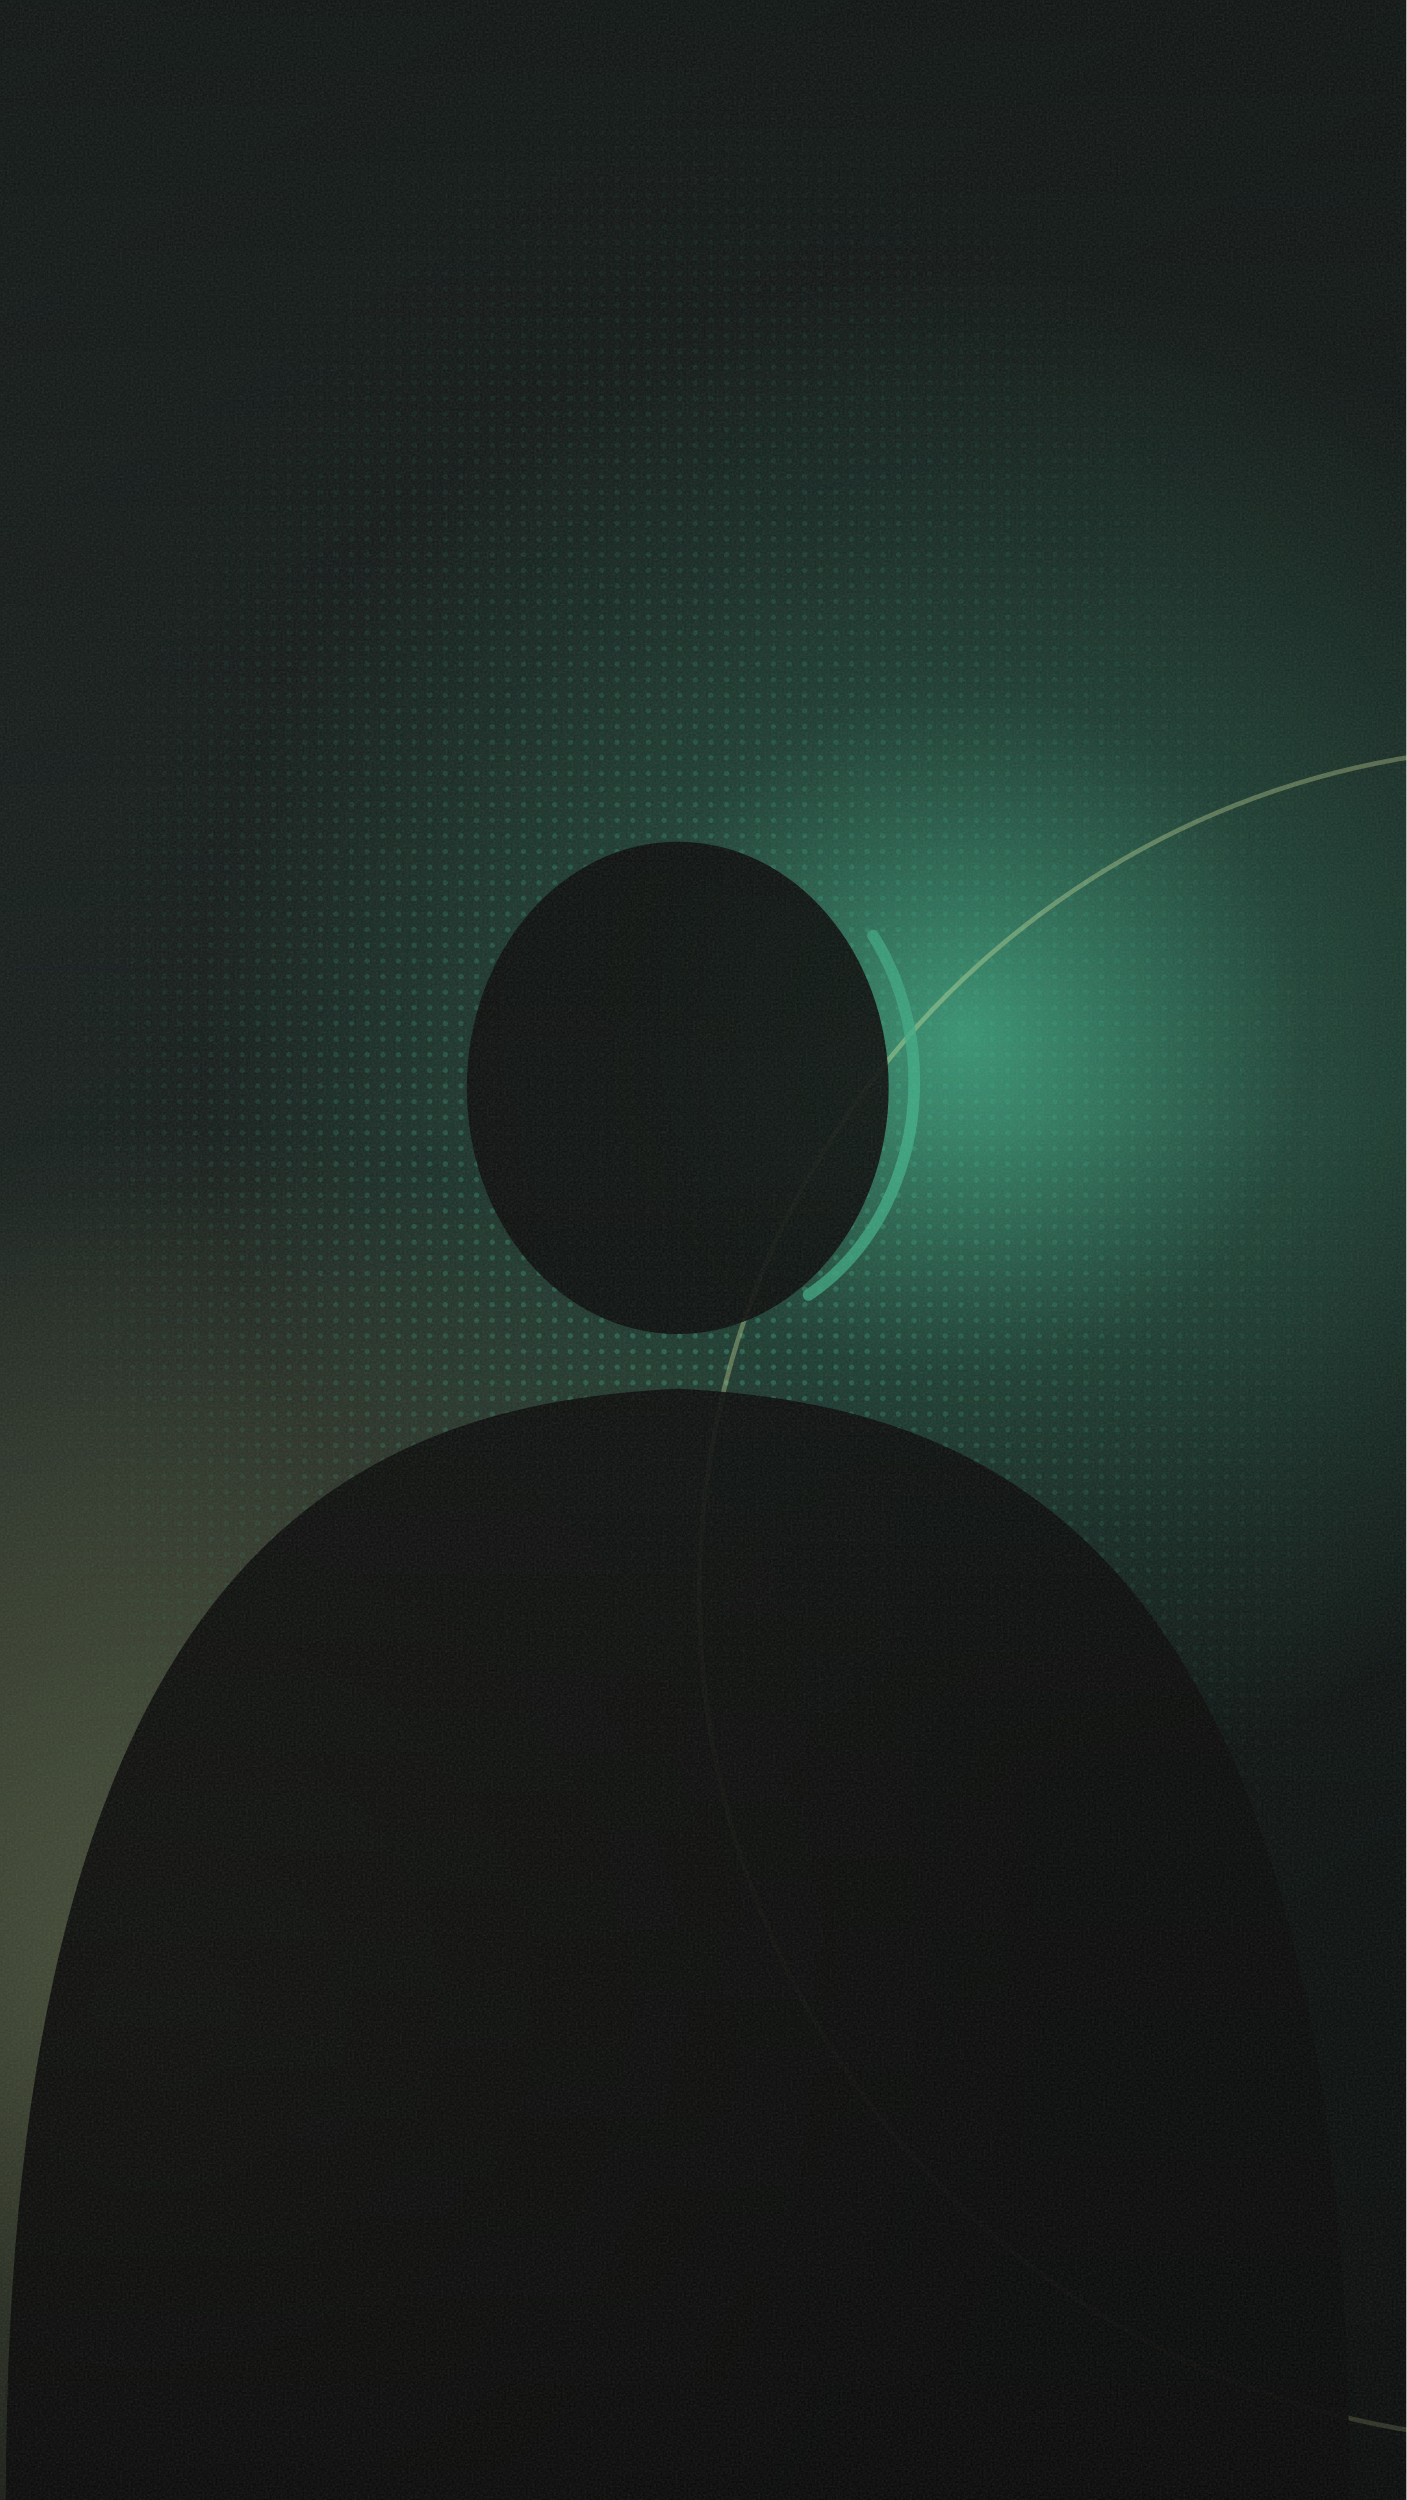
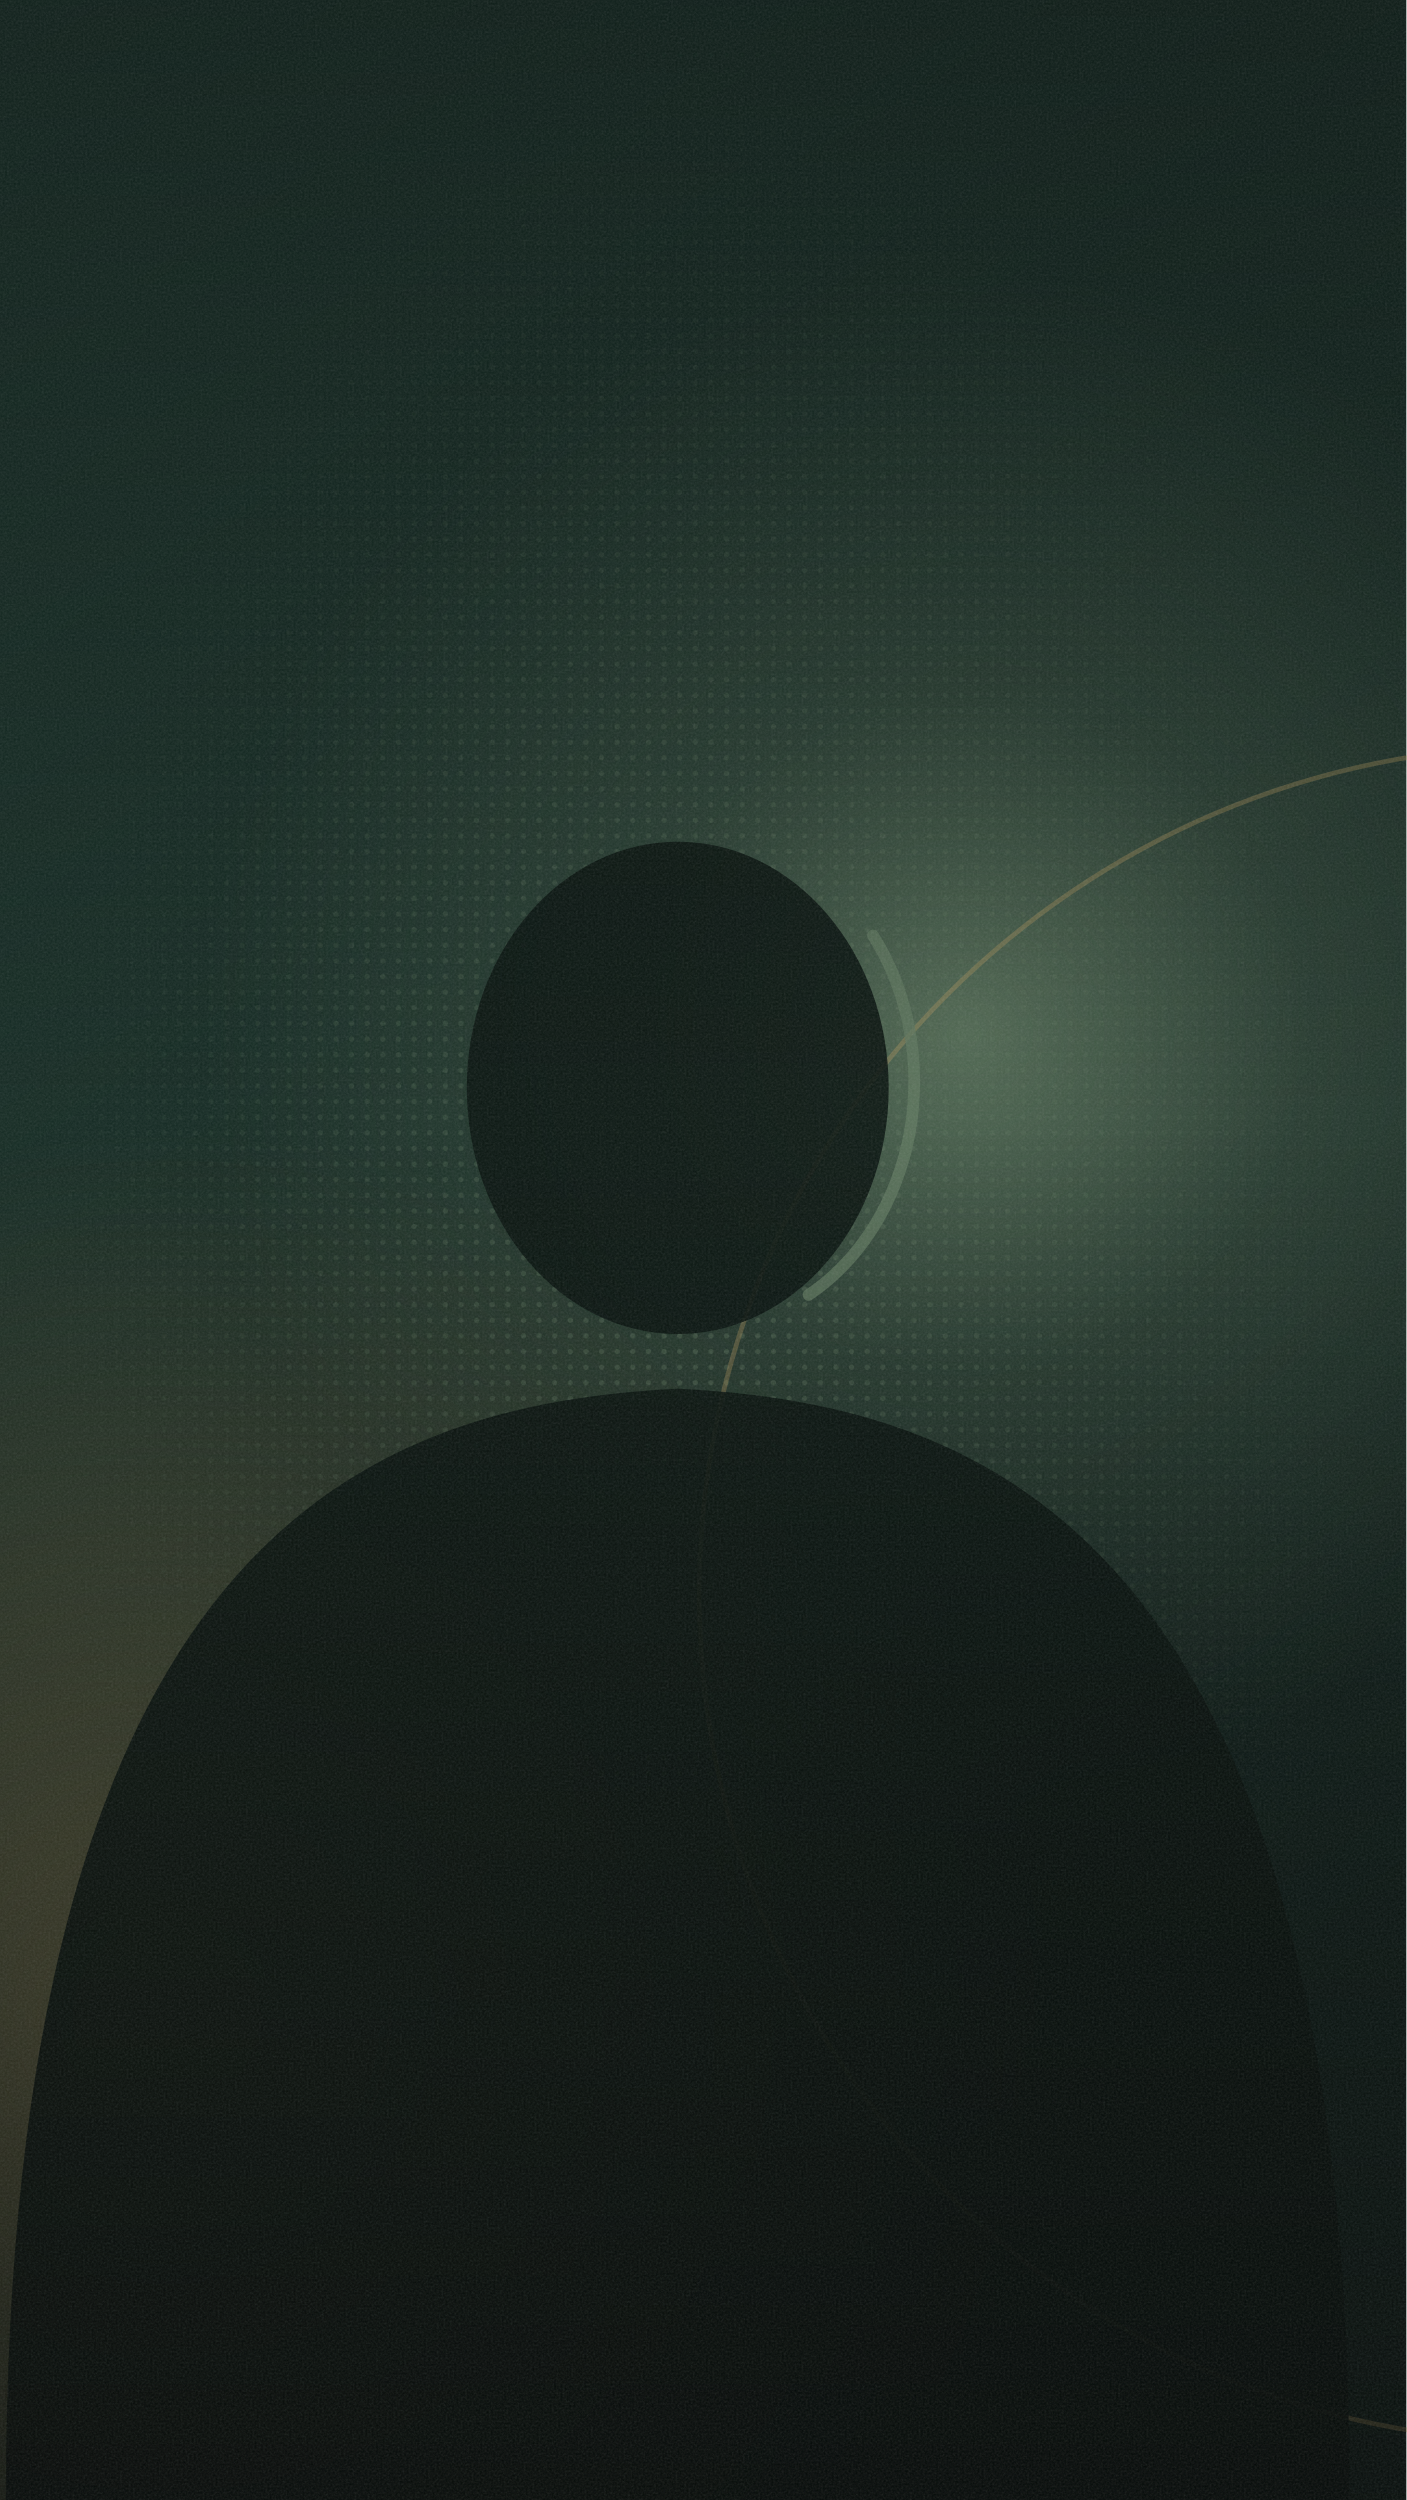
<svg xmlns="http://www.w3.org/2000/svg" width="720" height="1280" viewBox="0 0 720 1280">
  <defs>
    <linearGradient id="a7039bg" x1="0" y1="0" x2="0.35" y2="1">
-       <stop offset="0" stop-color="#18211e" />
-       <stop offset="1" stop-color="#0d1412" />
+       <stop offset="0" stop-color="#18332a" />
+       <stop offset="1" stop-color="#0d1c17" />
    </linearGradient>
    <radialGradient id="a7039key">
-       <stop offset="0" stop-color="#3fae86" stop-opacity="0.85" />
-       <stop offset="0.45" stop-color="#3fae86" stop-opacity="0.28" />
-       <stop offset="1" stop-color="#3fae86" stop-opacity="0" />
+       <stop offset="0" stop-color="#5e775e" stop-opacity="0.85" />
+       <stop offset="0.45" stop-color="#5e775e" stop-opacity="0.28" />
+       <stop offset="1" stop-color="#5e775e" stop-opacity="0" />
    </radialGradient>
    <radialGradient id="a7039wash">
-       <stop offset="0" stop-color="#ecfdad" stop-opacity="0.4" />
-       <stop offset="1" stop-color="#ecfdad" stop-opacity="0" />
+       <stop offset="0" stop-color="#ba9b5f" stop-opacity="0.4" />
+       <stop offset="1" stop-color="#ba9b5f" stop-opacity="0" />
    </radialGradient>
    <radialGradient id="a7039dotmask">
      <stop offset="0" stop-color="#fff" stop-opacity="0.9" />
      <stop offset="1" stop-color="#fff" stop-opacity="0" />
    </radialGradient>
    <mask id="a7039dm">
      <rect width="720" height="1280" fill="url(#a7039dotmask)" />
    </mask>
    <pattern id="a7039dots" width="8" height="8" patternUnits="userSpaceOnUse">
-       <circle cx="4" cy="4" r="1.36" fill="#3fae86" fill-opacity="0.5" />
+       <circle cx="4" cy="4" r="1.36" fill="#5e775e" fill-opacity="0.5" />
    </pattern>
    <linearGradient id="a7039vig" x1="0" y1="0" x2="0" y2="1">
      <stop offset="0" stop-color="#000" stop-opacity="0.4" />
      <stop offset="0.45" stop-color="#000" stop-opacity="0" />
      <stop offset="1" stop-color="#000" stop-opacity="0.55" />
    </linearGradient>
    <filter id="a7039grain" x="0" y="0" width="100%" height="100%">
      <feTurbulence type="fractalNoise" baseFrequency="0.9" numOctaves="2" seed="56" result="n" />
      <feColorMatrix in="n" type="saturate" values="0" />
    </filter>
  </defs>
  <rect width="720" height="1280" fill="url(#a7039bg)" />
  <circle cx="494" cy="529" r="392" fill="url(#a7039key)" />
  <circle cx="86" cy="1032" r="452" fill="url(#a7039wash)" />
  <g mask="url(#a7039dm)">
    <rect width="720" height="1280" fill="url(#a7039dots)" />
  </g>
-   <circle cx="792" cy="816" r="434" fill="none" stroke="#ecfdad" stroke-opacity="0.35" stroke-width="2.4" />
+   <circle cx="792" cy="816" r="434" fill="none" stroke="#ba9b5f" stroke-opacity="0.35" stroke-width="2.4" />
  <g>
-     <path d="M3 1280              C3 784               190 719               347 711              C504 719               691 784               691 1280Z" fill="#0b0c0a" fill-opacity="0.9" />
-     <ellipse cx="347" cy="557" rx="108" ry="126" fill="#0b0c0a" fill-opacity="0.9" />
-     <path d="M447 479              A108 126 0 0 1 414 663" fill="none" stroke="#3fae86" stroke-opacity="0.8" stroke-width="6.0" stroke-linecap="round" />
+     <path d="M3 1280              C3 784               190 719               347 711              C504 719               691 784               691 1280Z" fill="#08130f" fill-opacity="0.9" />
+     <ellipse cx="347" cy="557" rx="108" ry="126" fill="#08130f" fill-opacity="0.9" />
+     <path d="M447 479              A108 126 0 0 1 414 663" fill="none" stroke="#5e775e" stroke-opacity="0.8" stroke-width="6.0" stroke-linecap="round" />
  </g>
  <rect width="720" height="1280" fill="url(#a7039vig)" />
  <g opacity="0.14" filter="url(#a7039grain)">
    <rect width="720" height="1280" />
  </g>
</svg>
